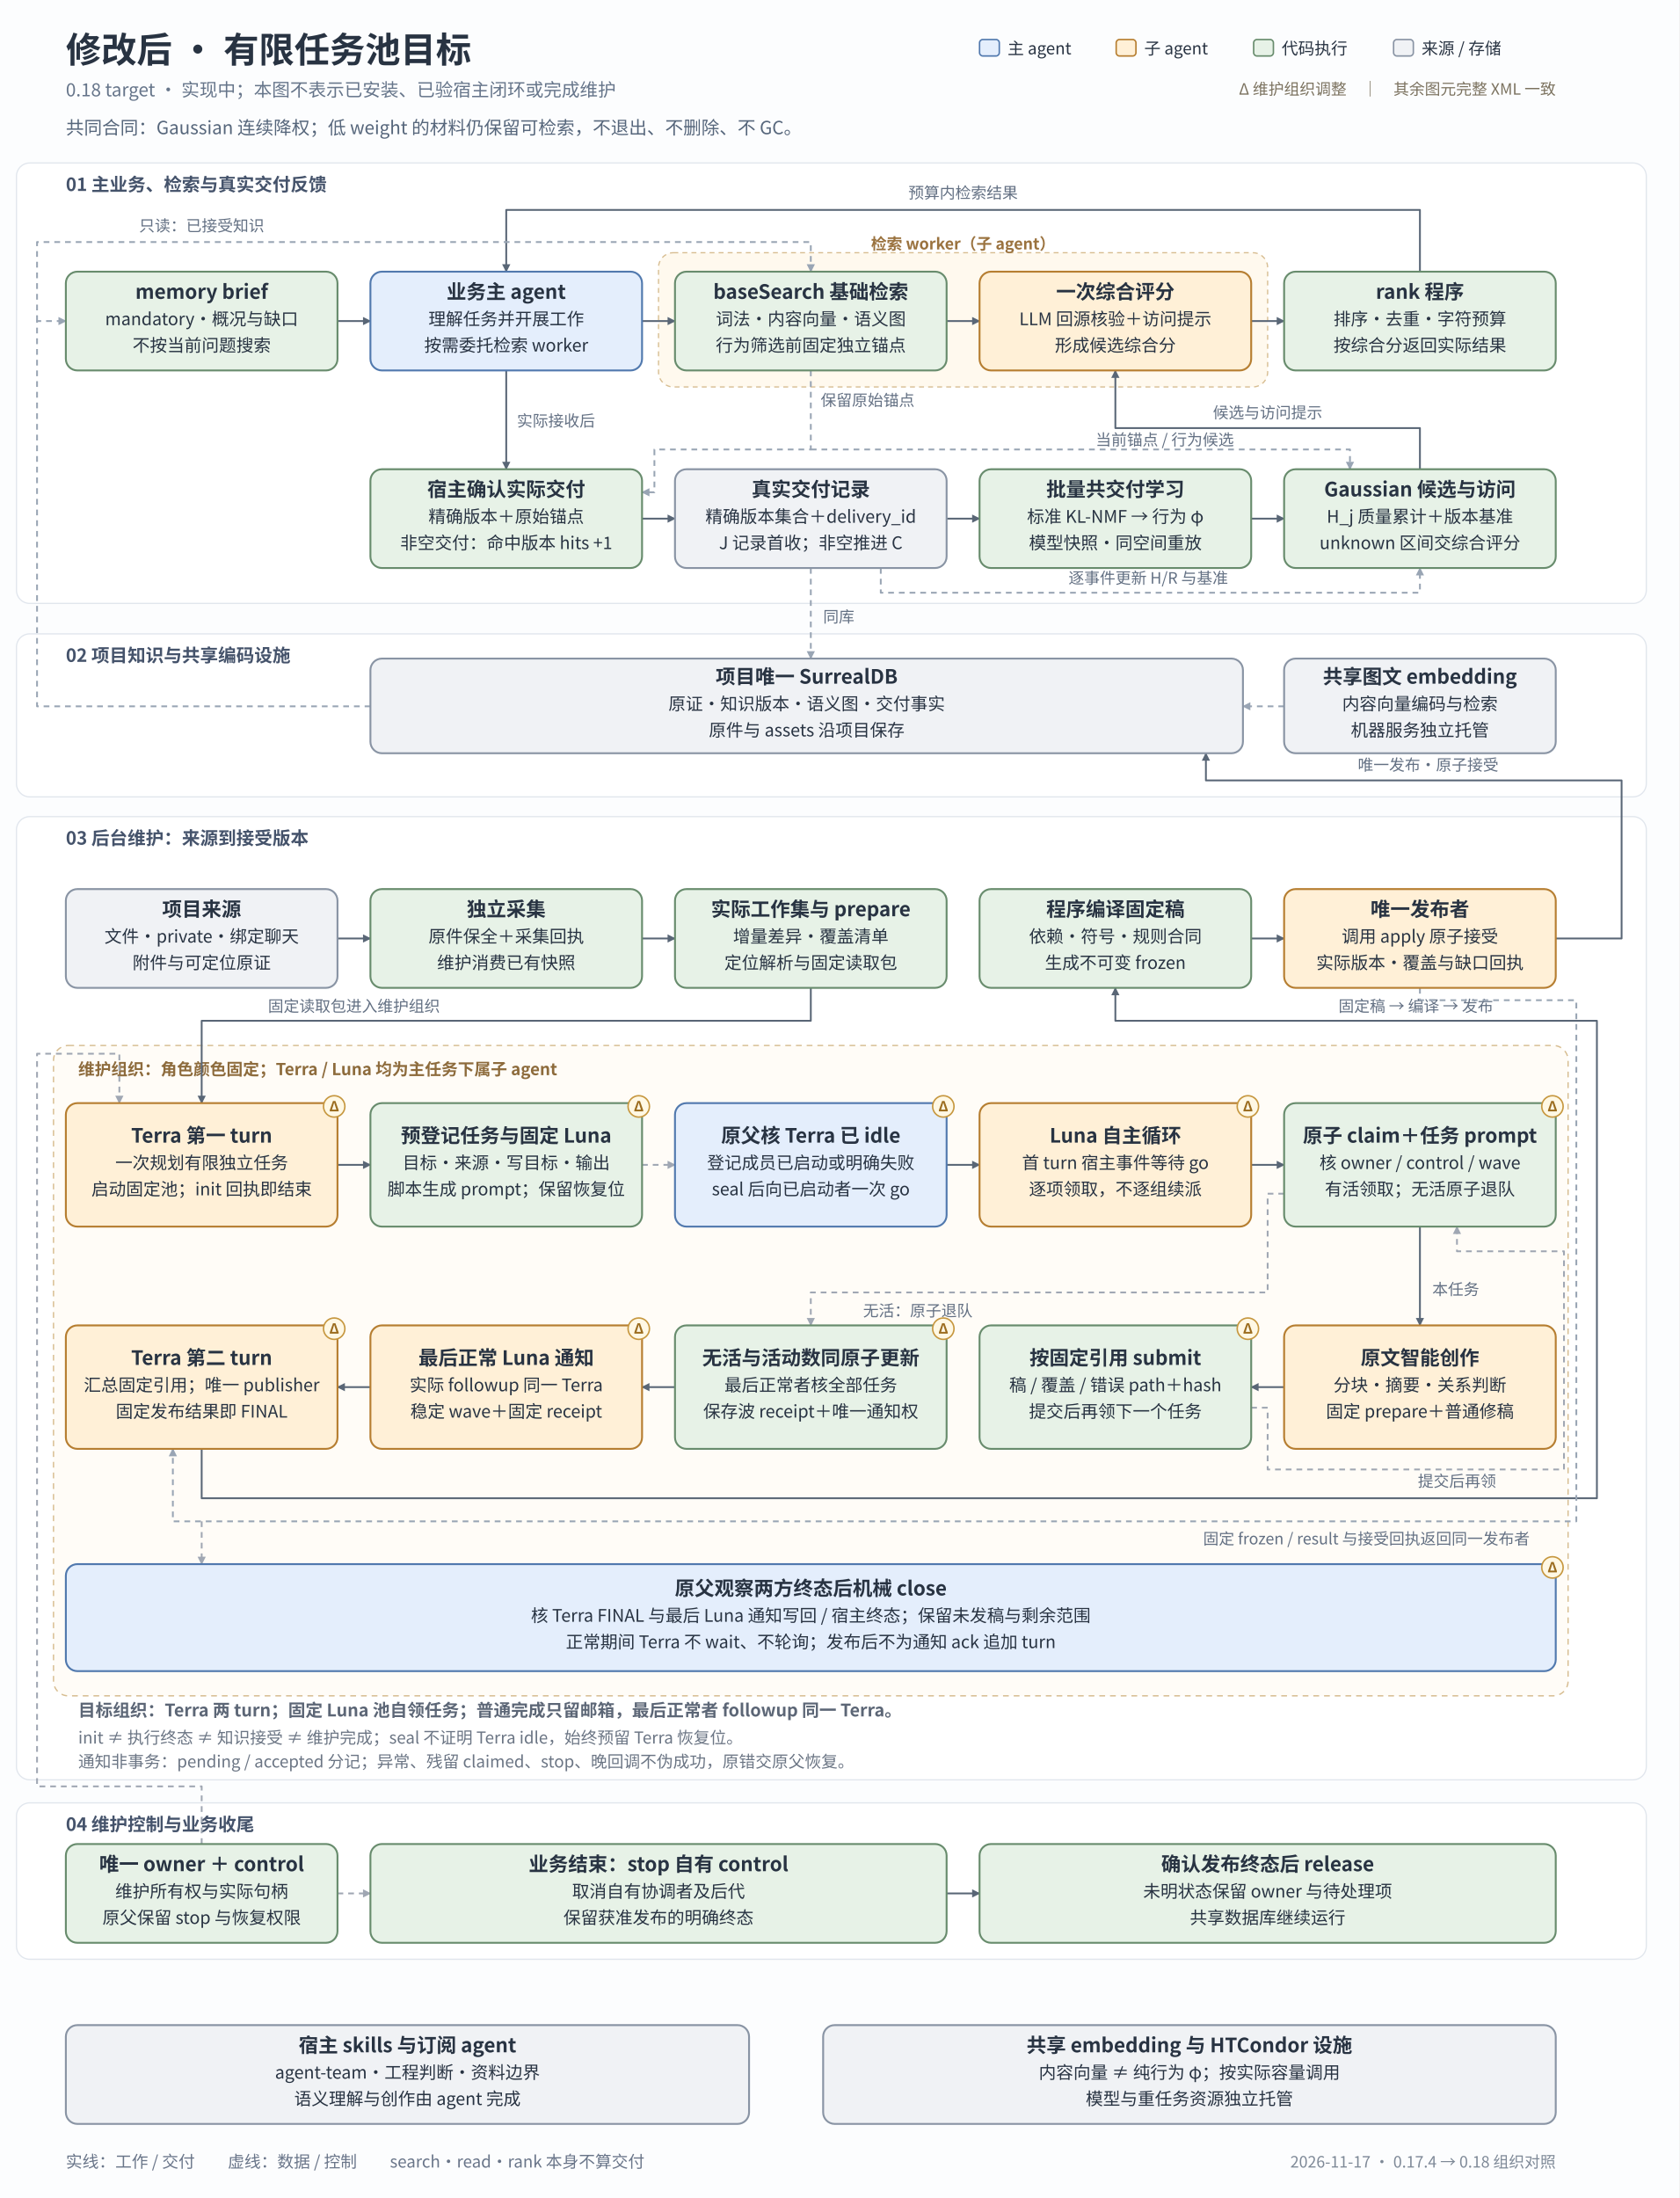
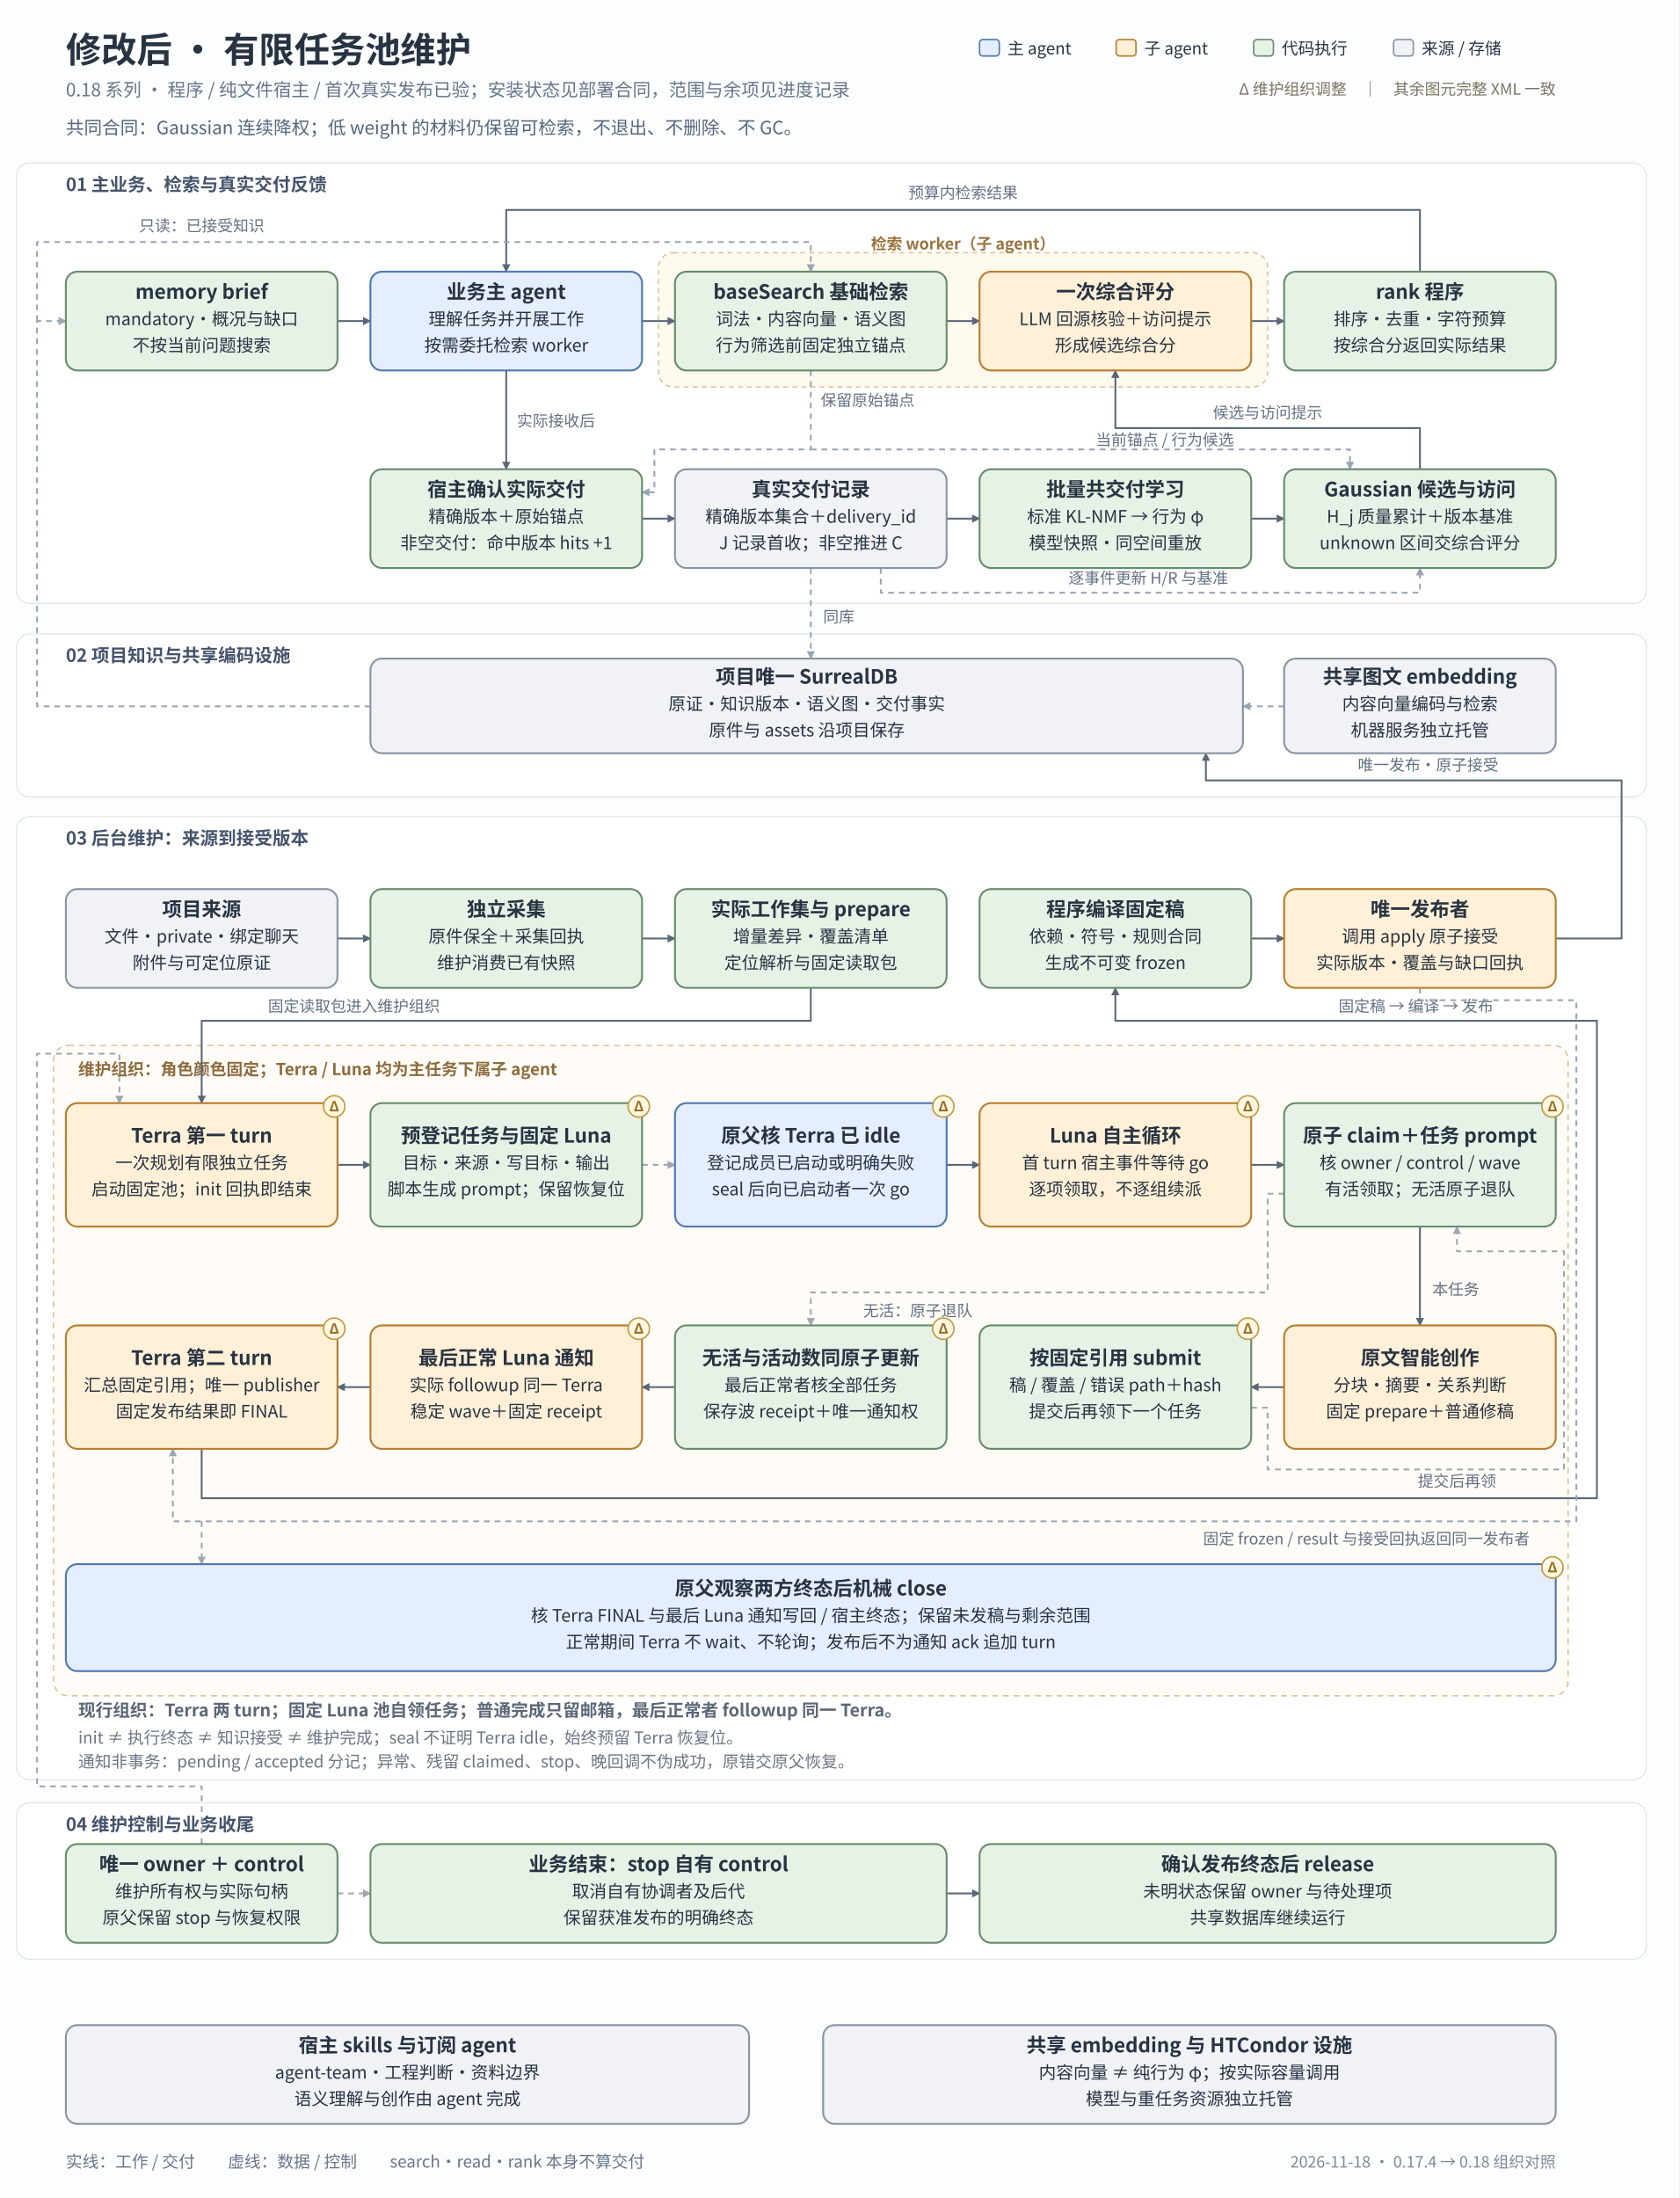
<svg xmlns="http://www.w3.org/2000/svg" width="2040" height="2670" viewBox="0 0 2040 2670" role="img" aria-labelledby="title desc">
  <defs>
    <marker id="flow-arrow" markerWidth="10" markerHeight="10" refX="9" refY="5" orient="auto" markerUnits="userSpaceOnUse">
      <path d="M 0 0 L 10 5 L 0 10 Z" fill="#596676" />
    </marker>
    <marker id="data-arrow" markerWidth="10" markerHeight="10" refX="9" refY="5" orient="auto" markerUnits="userSpaceOnUse">
      <path d="M 0 0 L 10 5 L 0 10 Z" fill="#99A5B4" />
    </marker>
    <marker id="control-arrow" markerWidth="10" markerHeight="10" refX="9" refY="5" orient="auto" markerUnits="userSpaceOnUse">
      <path d="M 0 0 L 10 5 L 0 10 Z" fill="#A0A7B3" />
    </marker>
  </defs>
  <g font-family="Microsoft YaHei, Noto Sans CJK SC, sans-serif">
    <rect width="2040" height="2670" fill="#FCFDFE" />
    <g id="version-heading">
-       <text x="80" y="76" text-anchor="start" font-size="43" font-weight="700" fill="#283342">修改后 · 有限任务池目标</text>
-       <text x="80" y="117" text-anchor="start" font-size="22" font-weight="400" fill="#66758A">0.18 target · 实现中；本图不表示已安装、已验宿主闭环或完成维护</text>
+       <text x="80" y="76" text-anchor="start" font-size="43" font-weight="700" fill="#283342">修改后 · 有限任务池维护</text>
+       <text x="80" y="117" text-anchor="start" font-size="22" font-weight="400" fill="#66758A">0.18 系列 · 程序 / 纯文件宿主 / 首次真实发布已验；安装状态见部署合同，范围与余项见进度记录</text>
    </g>
    <g id="unchanged-overview">
      <text x="80" y="163" text-anchor="start" font-size="22" font-weight="400" fill="#56667B">共同合同：Gaussian 连续降权；低 weight 的材料仍保留可检索，不退出、不删除、不 GC。</text>
    </g>
    <g id="legend">
      <rect x="1190" y="48" width="24" height="20" rx="4" fill="#E4EEFC" stroke="#5179AE" stroke-width="1.8" />
      <text x="1224" y="66" text-anchor="start" font-size="20" font-weight="400" fill="#283342">主 agent</text>
      <rect x="1356" y="48" width="24" height="20" rx="4" fill="#FFF0D7" stroke="#B67E31" stroke-width="1.8" />
      <text x="1390" y="66" text-anchor="start" font-size="20" font-weight="400" fill="#283342">子 agent</text>
      <rect x="1523" y="48" width="24" height="20" rx="4" fill="#E7F2E7" stroke="#688C6D" stroke-width="1.8" />
      <text x="1557" y="66" text-anchor="start" font-size="20" font-weight="400" fill="#283342">代码执行</text>
      <rect x="1693" y="48" width="24" height="20" rx="4" fill="#F0F2F5" stroke="#8994A4" stroke-width="1.8" />
      <text x="1727" y="66" text-anchor="start" font-size="20" font-weight="400" fill="#283342">来源 / 存储</text>
      <text x="1890" y="115" text-anchor="end" font-size="19" font-weight="400" fill="#7B725F">Δ 维护组织调整　｜　其余图元完整 XML 一致</text>
    </g>
    <g id="business-lane">
      <rect x="20" y="198" width="1980" height="535" rx="16" fill="#FFFFFF" stroke="#E1E6ED" stroke-width="1.5" />
      <text x="80" y="232" text-anchor="start" font-size="22" font-weight="650" fill="#45536B">01  主业务、检索与真实交付反馈</text>
    </g>
    <g id="store-lane">
      <rect x="20" y="770" width="1980" height="198" rx="16" fill="#FFFFFF" stroke="#E1E6ED" stroke-width="1.5" />
      <text x="80" y="804" text-anchor="start" font-size="22" font-weight="650" fill="#45536B">02  项目知识与共享编码设施</text>
    </g>
    <g id="maintenance-lane">
      <rect x="20" y="992" width="1980" height="1170" rx="16" fill="#FFFFFF" stroke="#E1E6ED" stroke-width="1.5" />
      <text x="80" y="1026" text-anchor="start" font-size="22" font-weight="650" fill="#45536B">03  后台维护：来源到接受版本</text>
    </g>
    <g id="lifecycle-lane">
      <rect x="20" y="2190" width="1980" height="190" rx="16" fill="#FFFFFF" stroke="#E1E6ED" stroke-width="1.5" />
      <text x="80" y="2224" text-anchor="start" font-size="22" font-weight="650" fill="#45536B">04  维护控制与业务收尾</text>
    </g>
    <g id="retrieval-worker">
      <rect x="800" y="307" width="740" height="163" rx="18" fill="#FFF9EE" stroke="#D7BD91" stroke-dasharray="6 5" stroke-width="1.5" />
      <text x="1170" y="303" text-anchor="middle" font-size="19" font-weight="600" fill="#9A723E">检索 worker（子 agent）</text>
    </g>
    <g id="organization-frame">
      <rect x="65" y="1270" width="1840" height="790" rx="18" fill="#FFFCF7" stroke="#D7BD91" stroke-dasharray="7 6" stroke-width="1.6" />
      <text x="95" y="1306" text-anchor="start" font-size="20" font-weight="600" fill="#8D6B3C">维护组织：角色颜色固定；Terra / Luna 均为主任务下属子 agent</text>
    </g>
    <g id="shared-edges">
      <g id="brief-to-main" data-edge-type="flow">
        <polyline points="410,390 450,390" fill="none" stroke="#596676" stroke-width="2.2" marker-end="url(#flow-arrow)" stroke-linejoin="round" />
      </g>
      <g id="main-to-search" data-edge-type="flow">
        <polyline points="780,390 820,390" fill="none" stroke="#596676" stroke-width="2.2" marker-end="url(#flow-arrow)" stroke-linejoin="round" />
      </g>
      <g id="base-to-score" data-edge-type="flow">
        <polyline points="1150,390 1190,390" fill="none" stroke="#596676" stroke-width="2.2" marker-end="url(#flow-arrow)" stroke-linejoin="round" />
      </g>
      <g id="score-to-rank" data-edge-type="flow">
        <polyline points="1520,390 1560,390" fill="none" stroke="#596676" stroke-width="2.2" marker-end="url(#flow-arrow)" stroke-linejoin="round" />
      </g>
      <g id="rank-to-main" data-edge-type="flow">
        <polyline points="1725,330 1725,255 615,255 615,330" fill="none" stroke="#596676" stroke-width="2.2" marker-end="url(#flow-arrow)" stroke-linejoin="round" />
        <text x="1170" y="241" text-anchor="middle" font-size="19" font-weight="400" fill="#637083">预算内检索结果</text>
      </g>
      <g id="main-to-delivery" data-edge-type="flow">
        <polyline points="615,450 615,570" fill="none" stroke="#596676" stroke-width="2.2" marker-end="url(#flow-arrow)" stroke-linejoin="round" />
        <text x="628" y="518" text-anchor="start" font-size="19" font-weight="400" fill="#637083">实际接收后</text>
      </g>
      <g id="confirm-to-events" data-edge-type="flow">
        <polyline points="780,630 820,630" fill="none" stroke="#596676" stroke-width="2.2" marker-end="url(#flow-arrow)" stroke-linejoin="round" />
      </g>
      <g id="events-to-model" data-edge-type="flow">
        <polyline points="1150,630 1190,630" fill="none" stroke="#596676" stroke-width="2.2" marker-end="url(#flow-arrow)" stroke-linejoin="round" />
      </g>
      <g id="model-to-hint" data-edge-type="flow">
        <polyline points="1520,630 1560,630" fill="none" stroke="#596676" stroke-width="2.2" marker-end="url(#flow-arrow)" stroke-linejoin="round" />
      </g>
      <g id="hint-to-score" data-edge-type="flow">
        <polyline points="1725,570 1725,520 1355,520 1355,450" fill="none" stroke="#596676" stroke-width="2.2" marker-end="url(#flow-arrow)" stroke-linejoin="round" />
        <text x="1540" y="508" text-anchor="middle" font-size="19" font-weight="400" fill="#637083">候选与访问提示</text>
      </g>
      <g id="store-to-brief" data-edge-type="data">
        <polyline points="450,858 45,858 45,390 80,390" fill="none" stroke="#99A5B4" stroke-width="2.2" stroke-dasharray="7 6" marker-end="url(#data-arrow)" stroke-linejoin="round" />
      </g>
      <g id="store-to-base-search" data-edge-type="data">
        <polyline points="45,390 45,294 985,294 985,330" fill="none" stroke="#99A5B4" stroke-width="2.2" stroke-dasharray="7 6" marker-end="url(#data-arrow)" stroke-linejoin="round" />
        <text x="245" y="281" text-anchor="middle" font-size="19" font-weight="400" fill="#637083">只读：已接受知识</text>
      </g>
      <g id="events-in-project-store" data-edge-type="data">
        <polyline points="985,690 985,800" fill="none" stroke="#99A5B4" stroke-width="2.2" stroke-dasharray="7 6" marker-end="url(#data-arrow)" stroke-linejoin="round" />
        <text x="1000" y="756" text-anchor="start" font-size="19" font-weight="400" fill="#637083">同库</text>
      </g>
      <g id="embedding-to-store" data-edge-type="data">
        <polyline points="1560,858 1510,858" fill="none" stroke="#99A5B4" stroke-width="2.2" stroke-dasharray="7 6" marker-end="url(#data-arrow)" stroke-linejoin="round" />
      </g>
      <g id="base-anchors-to-delivery" data-edge-type="data">
        <polyline points="985,450 985,546 795,546 795,598 780,598" fill="none" stroke="#99A5B4" stroke-width="2.2" stroke-dasharray="7 6" marker-end="url(#data-arrow)" stroke-linejoin="round" />
        <text x="997" y="493" text-anchor="start" font-size="19" font-weight="400" fill="#637083">保留原始锚点</text>
      </g>
      <g id="current-anchors-to-behavior-candidates" data-edge-type="data">
        <polyline points="985,546 1640,546 1640,570" fill="none" stroke="#99A5B4" stroke-width="2.2" stroke-dasharray="7 6" marker-end="url(#data-arrow)" stroke-linejoin="round" />
        <text x="1415" y="541" text-anchor="middle" font-size="19" font-weight="400" fill="#637083">当前锚点 / 行为候选</text>
      </g>
      <g id="facts-to-gaussian-projection" data-edge-type="data">
        <polyline points="1070,690 1070,720 1725,720 1725,690" fill="none" stroke="#99A5B4" stroke-width="2.2" stroke-dasharray="7 6" marker-end="url(#data-arrow)" stroke-linejoin="round" />
        <text x="1395" y="709" text-anchor="middle" font-size="19" font-weight="400" fill="#637083">逐事件更新 H/R 与基准</text>
      </g>
      <g id="sources-to-collection" data-edge-type="flow">
        <polyline points="410,1140 450,1140" fill="none" stroke="#596676" stroke-width="2.2" marker-end="url(#flow-arrow)" stroke-linejoin="round" />
      </g>
      <g id="collection-to-prepare" data-edge-type="flow">
        <polyline points="780,1140 820,1140" fill="none" stroke="#596676" stroke-width="2.2" marker-end="url(#flow-arrow)" stroke-linejoin="round" />
      </g>
      <g id="prepare-to-organization" data-edge-type="flow">
        <polyline points="985,1200 985,1240 245,1240 245,1340" fill="none" stroke="#596676" stroke-width="2.2" marker-end="url(#flow-arrow)" stroke-linejoin="round" />
        <text x="430" y="1229" text-anchor="middle" font-size="19" font-weight="400" fill="#637083">固定读取包进入维护组织</text>
      </g>
      <g id="compile-to-publisher" data-edge-type="flow">
        <polyline points="1520,1140 1560,1140" fill="none" stroke="#596676" stroke-width="2.2" marker-end="url(#flow-arrow)" stroke-linejoin="round" />
      </g>
      <g id="publisher-to-store" data-edge-type="flow">
        <polyline points="1890,1140 1970,1140 1970,948 1465,948 1465,915" fill="none" stroke="#596676" stroke-width="2.2" marker-end="url(#flow-arrow)" stroke-linejoin="round" />
        <text x="1735" y="936" text-anchor="middle" font-size="19" font-weight="400" fill="#637083">唯一发布・原子接受</text>
      </g>
      <g id="publication-to-compile" data-edge-type="flow">
        <polyline points="245,1760 245,1820 1940,1820 1940,1240 1355,1240 1355,1200" fill="none" stroke="#596676" stroke-width="2.2" marker-end="url(#flow-arrow)" stroke-linejoin="round" />
        <text x="1720" y="1229" text-anchor="middle" font-size="19" font-weight="400" fill="#637083">固定稿 → 编译 → 发布</text>
      </g>
      <g id="publisher-receipt-to-terra" data-edge-type="data">
        <polyline points="1725,1200 1725,1215 1915,1215 1915,1848 210,1848 210,1760" fill="none" stroke="#99A5B4" stroke-width="2.2" stroke-dasharray="7 6" marker-end="url(#data-arrow)" stroke-linejoin="round" />
        <text x="1660" y="1876" text-anchor="middle" font-size="19" font-weight="400" fill="#637083">固定 frozen / result 与接受回执返回同一发布者</text>
      </g>
      <g id="luna-to-source-writing" data-edge-type="flow">
        <polyline points="1725,1490 1725,1610" fill="none" stroke="#596676" stroke-width="2.2" marker-end="url(#flow-arrow)" stroke-linejoin="round" />
        <text x="1740" y="1573" text-anchor="start" font-size="19" font-weight="400" fill="#637083">本任务</text>
      </g>
      <g id="writing-to-submit" data-edge-type="flow">
        <polyline points="1560,1685 1520,1685" fill="none" stroke="#596676" stroke-width="2.2" marker-end="url(#flow-arrow)" stroke-linejoin="round" />
      </g>
      <g id="owner-to-maintain" data-edge-type="control">
        <polyline points="245,2240 245,2170 45,2170 45,1280 145,1280 145,1340" fill="none" stroke="#A0A7B3" stroke-width="2.2" stroke-dasharray="7 6" marker-end="url(#control-arrow)" stroke-linejoin="round" />
      </g>
      <g id="owner-to-stop" data-edge-type="control">
        <polyline points="410,2300 450,2300" fill="none" stroke="#A0A7B3" stroke-width="2.2" stroke-dasharray="7 6" marker-end="url(#control-arrow)" stroke-linejoin="round" />
      </g>
      <g id="stop-to-release" data-edge-type="flow">
        <polyline points="1150,2300 1190,2300" fill="none" stroke="#596676" stroke-width="2.2" marker-end="url(#flow-arrow)" stroke-linejoin="round" />
      </g>
    </g>
    <g id="organization-edges">
      <g id="terra-to-registry" data-edge-type="flow">
        <polyline points="410,1415 450,1415" fill="none" stroke="#596676" stroke-width="2.2" marker-end="url(#flow-arrow)" stroke-linejoin="round" />
      </g>
      <g id="registry-to-gate" data-edge-type="control">
        <polyline points="780,1415 820,1415" fill="none" stroke="#A0A7B3" stroke-width="2.2" stroke-dasharray="7 6" marker-end="url(#control-arrow)" stroke-linejoin="round" />
      </g>
      <g id="gate-to-luna" data-edge-type="flow">
        <polyline points="1150,1415 1190,1415" fill="none" stroke="#596676" stroke-width="2.2" marker-end="url(#flow-arrow)" stroke-linejoin="round" />
      </g>
      <g id="luna-to-claim" data-edge-type="flow">
        <polyline points="1520,1415 1560,1415" fill="none" stroke="#596676" stroke-width="2.2" marker-end="url(#flow-arrow)" stroke-linejoin="round" />
      </g>
      <g id="receipt-to-notifier" data-edge-type="flow">
        <polyline points="820,1685 780,1685" fill="none" stroke="#596676" stroke-width="2.2" marker-end="url(#flow-arrow)" stroke-linejoin="round" />
      </g>
      <g id="notification-to-terra" data-edge-type="flow">
        <polyline points="450,1685 410,1685" fill="none" stroke="#596676" stroke-width="2.2" marker-end="url(#flow-arrow)" stroke-linejoin="round" />
      </g>
      <g id="terra-to-root-close" data-edge-type="control">
        <polyline points="245,1848 245,1900" fill="none" stroke="#A0A7B3" stroke-width="2.2" stroke-dasharray="7 6" marker-end="url(#control-arrow)" stroke-linejoin="round" />
      </g>
      <g id="submit-next-claim" data-edge-type="control">
        <polyline points="1520,1710 1540,1710 1540,1785 1900,1785 1900,1520 1770,1520 1770,1490" fill="none" stroke="#A0A7B3" stroke-width="2.2" stroke-dasharray="7 6" marker-end="url(#control-arrow)" stroke-linejoin="round" />
        <text x="1770" y="1806" text-anchor="middle" font-size="19" font-weight="400" fill="#637083">提交后再领</text>
      </g>
      <g id="no-task-retirement" data-edge-type="control">
        <polyline points="1560,1450 1540,1450 1540,1570 985,1570 985,1610" fill="none" stroke="#A0A7B3" stroke-width="2.2" stroke-dasharray="7 6" marker-end="url(#control-arrow)" stroke-linejoin="round" />
        <text x="1115" y="1599" text-anchor="middle" font-size="19" font-weight="400" fill="#637083">无活：原子退队</text>
      </g>
    </g>
    <g id="shared-nodes">
      <g id="memory-brief" data-role="code">
        <rect x="80" y="330" width="330" height="120" rx="14" fill="#E7F2E7" stroke="#688C6D" stroke-width="2.3" />
        <text x="245.0" y="363.0" text-anchor="middle" font-size="24" font-weight="650" fill="#283342">memory brief</text>
        <text x="245.0" y="395.0" text-anchor="middle" font-size="21" font-weight="400" fill="#283342">mandatory・概况与缺口</text>
        <text x="245.0" y="427.0" text-anchor="middle" font-size="21" font-weight="400" fill="#283342">不按当前问题搜索</text>
      </g>
      <g id="business-main" data-role="main">
        <rect x="450" y="330" width="330" height="120" rx="14" fill="#E4EEFC" stroke="#5179AE" stroke-width="2.3" />
        <text x="615.0" y="363.0" text-anchor="middle" font-size="24" font-weight="650" fill="#283342">业务主 agent</text>
        <text x="615.0" y="395.0" text-anchor="middle" font-size="21" font-weight="400" fill="#283342">理解任务并开展工作</text>
        <text x="615.0" y="427.0" text-anchor="middle" font-size="21" font-weight="400" fill="#283342">按需委托检索 worker</text>
      </g>
      <g id="candidate-score" data-role="agent">
        <rect x="1190" y="330" width="330" height="120" rx="14" fill="#FFF0D7" stroke="#B67E31" stroke-width="2.3" />
        <text x="1355.0" y="363.0" text-anchor="middle" font-size="24" font-weight="650" fill="#283342">一次综合评分</text>
        <text x="1355.0" y="395.0" text-anchor="middle" font-size="21" font-weight="400" fill="#283342">LLM 回源核验＋访问提示</text>
        <text x="1355.0" y="427.0" text-anchor="middle" font-size="21" font-weight="400" fill="#283342">形成候选综合分</text>
      </g>
      <g id="rank-budget" data-role="code">
        <rect x="1560" y="330" width="330" height="120" rx="14" fill="#E7F2E7" stroke="#688C6D" stroke-width="2.3" />
        <text x="1725.0" y="363.0" text-anchor="middle" font-size="24" font-weight="650" fill="#283342">rank 程序</text>
        <text x="1725.0" y="395.0" text-anchor="middle" font-size="21" font-weight="400" fill="#283342">排序・去重・字符预算</text>
        <text x="1725.0" y="427.0" text-anchor="middle" font-size="21" font-weight="400" fill="#283342">按综合分返回实际结果</text>
      </g>
      <g id="delivery-events" data-role="data">
        <rect x="820" y="570" width="330" height="120" rx="14" fill="#F0F2F5" stroke="#8994A4" stroke-width="2.3" />
        <text x="985.0" y="603.0" text-anchor="middle" font-size="24" font-weight="650" fill="#283342">真实交付记录</text>
        <text x="985.0" y="635.0" text-anchor="middle" font-size="21" font-weight="400" fill="#283342">精确版本集合＋delivery_id</text>
        <text x="985.0" y="667.0" text-anchor="middle" font-size="21" font-weight="400" fill="#283342">J 记录首收；非空推进 C</text>
      </g>
      <g id="project-store" data-role="data">
        <rect x="450" y="800" width="1060" height="115" rx="14" fill="#F0F2F5" stroke="#8994A4" stroke-width="2.3" />
        <text x="980.0" y="830.5" text-anchor="middle" font-size="24" font-weight="650" fill="#283342">项目唯一 SurrealDB</text>
        <text x="980.0" y="862.5" text-anchor="middle" font-size="21" font-weight="400" fill="#283342">原证・知识版本・语义图・交付事实</text>
        <text x="980.0" y="894.5" text-anchor="middle" font-size="21" font-weight="400" fill="#283342">原件与 assets 沿项目保存</text>
      </g>
      <g id="shared-embedding" data-role="data">
        <rect x="1560" y="800" width="330" height="115" rx="14" fill="#F0F2F5" stroke="#8994A4" stroke-width="2.3" />
        <text x="1725.0" y="830.5" text-anchor="middle" font-size="24" font-weight="650" fill="#283342">共享图文 embedding</text>
        <text x="1725.0" y="862.5" text-anchor="middle" font-size="21" font-weight="400" fill="#283342">内容向量编码与检索</text>
        <text x="1725.0" y="894.5" text-anchor="middle" font-size="21" font-weight="400" fill="#283342">机器服务独立托管</text>
      </g>
      <g id="base-search" data-role="code">
        <rect x="820" y="330" width="330" height="120" rx="14" fill="#E7F2E7" stroke="#688C6D" stroke-width="2.3" />
        <text x="985.0" y="363.0" text-anchor="middle" font-size="24" font-weight="650" fill="#283342">baseSearch 基础检索</text>
        <text x="985.0" y="395.0" text-anchor="middle" font-size="21" font-weight="400" fill="#283342">词法・内容向量・语义图</text>
        <text x="985.0" y="427.0" text-anchor="middle" font-size="21" font-weight="400" fill="#283342">行为筛选前固定独立锚点</text>
      </g>
      <g id="delivery-confirm" data-role="code">
        <rect x="450" y="570" width="330" height="120" rx="14" fill="#E7F2E7" stroke="#688C6D" stroke-width="2.3" />
        <text x="615.0" y="603.0" text-anchor="middle" font-size="24" font-weight="650" fill="#283342">宿主确认实际交付</text>
        <text x="615.0" y="635.0" text-anchor="middle" font-size="21" font-weight="400" fill="#283342">精确版本＋原始锚点</text>
        <text x="615.0" y="667.0" text-anchor="middle" font-size="21" font-weight="400" fill="#283342">非空交付：命中版本 hits +1</text>
      </g>
      <g id="behavior-model" data-role="code">
        <rect x="1190" y="570" width="330" height="120" rx="14" fill="#E7F2E7" stroke="#688C6D" stroke-width="2.3" />
        <text x="1355.0" y="603.0" text-anchor="middle" font-size="24" font-weight="650" fill="#283342">批量共交付学习</text>
        <text x="1355.0" y="635.0" text-anchor="middle" font-size="21" font-weight="400" fill="#283342">标准 KL-NMF → 行为 φ</text>
        <text x="1355.0" y="667.0" text-anchor="middle" font-size="21" font-weight="400" fill="#283342">模型快照・同空间重放</text>
      </g>
      <g id="access-hint" data-role="code">
        <rect x="1560" y="570" width="330" height="120" rx="14" fill="#E7F2E7" stroke="#688C6D" stroke-width="2.3" />
        <text x="1725.0" y="603.0" text-anchor="middle" font-size="24" font-weight="650" fill="#283342">Gaussian 候选与访问</text>
        <text x="1725.0" y="635.0" text-anchor="middle" font-size="21" font-weight="400" fill="#283342">H_j 质量累计＋版本基准</text>
        <text x="1725.0" y="667.0" text-anchor="middle" font-size="21" font-weight="400" fill="#283342">unknown 区间交综合评分</text>
      </g>
      <g id="source-material" data-role="data">
        <rect x="80" y="1080" width="330" height="120" rx="14" fill="#F0F2F5" stroke="#8994A4" stroke-width="2.3" />
        <text x="245.0" y="1113.0" text-anchor="middle" font-size="24" font-weight="650" fill="#283342">项目来源</text>
        <text x="245.0" y="1145.0" text-anchor="middle" font-size="21" font-weight="400" fill="#283342">文件・private・绑定聊天</text>
        <text x="245.0" y="1177.0" text-anchor="middle" font-size="21" font-weight="400" fill="#283342">附件与可定位原证</text>
      </g>
      <g id="source-collection" data-role="code">
        <rect x="450" y="1080" width="330" height="120" rx="14" fill="#E7F2E7" stroke="#688C6D" stroke-width="2.3" />
        <text x="615.0" y="1113.0" text-anchor="middle" font-size="24" font-weight="650" fill="#283342">独立采集</text>
        <text x="615.0" y="1145.0" text-anchor="middle" font-size="21" font-weight="400" fill="#283342">原件保全＋采集回执</text>
        <text x="615.0" y="1177.0" text-anchor="middle" font-size="21" font-weight="400" fill="#283342">维护消费已有快照</text>
      </g>
      <g id="prepare-workset" data-role="code">
        <rect x="820" y="1080" width="330" height="120" rx="14" fill="#E7F2E7" stroke="#688C6D" stroke-width="2.3" />
        <text x="985.0" y="1113.0" text-anchor="middle" font-size="24" font-weight="650" fill="#283342">实际工作集与 prepare</text>
        <text x="985.0" y="1145.0" text-anchor="middle" font-size="21" font-weight="400" fill="#283342">增量差异・覆盖清单</text>
        <text x="985.0" y="1177.0" text-anchor="middle" font-size="21" font-weight="400" fill="#283342">定位解析与固定读取包</text>
      </g>
      <g id="compile-proposal" data-role="code">
        <rect x="1190" y="1080" width="330" height="120" rx="14" fill="#E7F2E7" stroke="#688C6D" stroke-width="2.3" />
        <text x="1355.0" y="1113.0" text-anchor="middle" font-size="24" font-weight="650" fill="#283342">程序编译固定稿</text>
        <text x="1355.0" y="1145.0" text-anchor="middle" font-size="21" font-weight="400" fill="#283342">依赖・符号・规则合同</text>
        <text x="1355.0" y="1177.0" text-anchor="middle" font-size="21" font-weight="400" fill="#283342">生成不可变 frozen</text>
      </g>
      <g id="unique-publisher" data-role="agent">
        <rect x="1560" y="1080" width="330" height="120" rx="14" fill="#FFF0D7" stroke="#B67E31" stroke-width="2.3" />
        <text x="1725.0" y="1113.0" text-anchor="middle" font-size="24" font-weight="650" fill="#283342">唯一发布者</text>
        <text x="1725.0" y="1145.0" text-anchor="middle" font-size="21" font-weight="400" fill="#283342">调用 apply 原子接受</text>
        <text x="1725.0" y="1177.0" text-anchor="middle" font-size="21" font-weight="400" fill="#283342">实际版本・覆盖与缺口回执</text>
      </g>
      <g id="semantic-writing" data-role="agent">
        <rect x="1560" y="1610" width="330" height="150" rx="14" fill="#FFF0D7" stroke="#B67E31" stroke-width="2.3" />
        <text x="1725.0" y="1658.0" text-anchor="middle" font-size="24" font-weight="650" fill="#283342">原文智能创作</text>
        <text x="1725.0" y="1690.0" text-anchor="middle" font-size="21" font-weight="400" fill="#283342">分块・摘要・关系判断</text>
        <text x="1725.0" y="1722.0" text-anchor="middle" font-size="21" font-weight="400" fill="#283342">固定 prepare＋普通修稿</text>
      </g>
      <g id="owner-control" data-role="code">
        <rect x="80" y="2240" width="330" height="120" rx="14" fill="#E7F2E7" stroke="#688C6D" stroke-width="2.3" />
        <text x="245.0" y="2273.0" text-anchor="middle" font-size="24" font-weight="650" fill="#283342">唯一 owner ＋ control</text>
        <text x="245.0" y="2305.0" text-anchor="middle" font-size="21" font-weight="400" fill="#283342">维护所有权与实际句柄</text>
        <text x="245.0" y="2337.0" text-anchor="middle" font-size="21" font-weight="400" fill="#283342">原父保留 stop 与恢复权限</text>
      </g>
      <g id="stop-owned-work" data-role="code">
        <rect x="450" y="2240" width="700" height="120" rx="14" fill="#E7F2E7" stroke="#688C6D" stroke-width="2.3" />
        <text x="800.0" y="2273.0" text-anchor="middle" font-size="24" font-weight="650" fill="#283342">业务结束：stop 自有 control</text>
        <text x="800.0" y="2305.0" text-anchor="middle" font-size="21" font-weight="400" fill="#283342">取消自有协调者及后代</text>
        <text x="800.0" y="2337.0" text-anchor="middle" font-size="21" font-weight="400" fill="#283342">保留获准发布的明确终态</text>
      </g>
      <g id="release-owner" data-role="code">
        <rect x="1190" y="2240" width="700" height="120" rx="14" fill="#E7F2E7" stroke="#688C6D" stroke-width="2.3" />
        <text x="1540.0" y="2273.0" text-anchor="middle" font-size="24" font-weight="650" fill="#283342">确认发布终态后 release</text>
        <text x="1540.0" y="2305.0" text-anchor="middle" font-size="21" font-weight="400" fill="#283342">未明状态保留 owner 与待处理项</text>
        <text x="1540.0" y="2337.0" text-anchor="middle" font-size="21" font-weight="400" fill="#283342">共享数据库继续运行</text>
      </g>
      <g id="host-guidance" data-role="data">
        <rect x="80" y="2460" width="830" height="120" rx="14" fill="#F0F2F5" stroke="#8994A4" stroke-width="2.3" />
        <text x="495.0" y="2493.0" text-anchor="middle" font-size="24" font-weight="650" fill="#283342">宿主 skills 与订阅 agent</text>
        <text x="495.0" y="2525.0" text-anchor="middle" font-size="21" font-weight="400" fill="#283342">agent-team・工程判断・资料边界</text>
        <text x="495.0" y="2557.0" text-anchor="middle" font-size="21" font-weight="400" fill="#283342">语义理解与创作由 agent 完成</text>
      </g>
      <g id="shared-condor" data-role="data">
        <rect x="1000" y="2460" width="890" height="120" rx="14" fill="#F0F2F5" stroke="#8994A4" stroke-width="2.3" />
        <text x="1445.0" y="2493.0" text-anchor="middle" font-size="24" font-weight="650" fill="#283342">共享 embedding 与 HTCondor 设施</text>
        <text x="1445.0" y="2525.0" text-anchor="middle" font-size="21" font-weight="400" fill="#283342">内容向量 ≠ 纯行为 φ；按实际容量调用</text>
        <text x="1445.0" y="2557.0" text-anchor="middle" font-size="21" font-weight="400" fill="#283342">模型与重任务资源独立托管</text>
      </g>
    </g>
    <g id="organization-nodes">
      <g id="terra-init" data-role="agent">
        <rect x="80" y="1340" width="330" height="150" rx="14" fill="#FFF0D7" stroke="#B67E31" stroke-width="2.3" />
        <text x="245.0" y="1388.0" text-anchor="middle" font-size="24" font-weight="650" fill="#283342">Terra 第一 turn</text>
        <text x="245.0" y="1420.0" text-anchor="middle" font-size="21" font-weight="400" fill="#283342">一次规划有限独立任务</text>
        <text x="245.0" y="1452.0" text-anchor="middle" font-size="21" font-weight="400" fill="#283342">启动固定池；init 回执即结束</text>
        <circle cx="406" cy="1344" r="13" fill="#FFF8E4" stroke="#C6973F" stroke-width="1.8" />
        <text x="406" y="1350" text-anchor="middle" font-size="17" font-weight="700" fill="#9B6C1E">Δ</text>
      </g>
      <g id="plan-registry" data-role="code">
        <rect x="450" y="1340" width="330" height="150" rx="14" fill="#E7F2E7" stroke="#688C6D" stroke-width="2.3" />
        <text x="615.0" y="1388.0" text-anchor="middle" font-size="24" font-weight="650" fill="#283342">预登记任务与固定 Luna</text>
        <text x="615.0" y="1420.0" text-anchor="middle" font-size="21" font-weight="400" fill="#283342">目标・来源・写目标・输出</text>
        <text x="615.0" y="1452.0" text-anchor="middle" font-size="21" font-weight="400" fill="#283342">脚本生成 prompt；保留恢复位</text>
        <circle cx="776" cy="1344" r="13" fill="#FFF8E4" stroke="#C6973F" stroke-width="1.8" />
        <text x="776" y="1350" text-anchor="middle" font-size="17" font-weight="700" fill="#9B6C1E">Δ</text>
      </g>
      <g id="root-start-gate" data-role="main">
        <rect x="820" y="1340" width="330" height="150" rx="14" fill="#E4EEFC" stroke="#5179AE" stroke-width="2.3" />
        <text x="985.0" y="1388.0" text-anchor="middle" font-size="24" font-weight="650" fill="#283342">原父核 Terra 已 idle</text>
        <text x="985.0" y="1420.0" text-anchor="middle" font-size="21" font-weight="400" fill="#283342">登记成员已启动或明确失败</text>
        <text x="985.0" y="1452.0" text-anchor="middle" font-size="21" font-weight="400" fill="#283342">seal 后向已启动者一次 go</text>
        <circle cx="1146" cy="1344" r="13" fill="#FFF8E4" stroke="#C6973F" stroke-width="1.8" />
        <text x="1146" y="1350" text-anchor="middle" font-size="17" font-weight="700" fill="#9B6C1E">Δ</text>
      </g>
      <g id="luna-execution" data-role="agent">
        <rect x="1190" y="1340" width="330" height="150" rx="14" fill="#FFF0D7" stroke="#B67E31" stroke-width="2.3" />
        <text x="1355.0" y="1388.0" text-anchor="middle" font-size="24" font-weight="650" fill="#283342">Luna 自主循环</text>
        <text x="1355.0" y="1420.0" text-anchor="middle" font-size="21" font-weight="400" fill="#283342">首 turn 宿主事件等待 go</text>
        <text x="1355.0" y="1452.0" text-anchor="middle" font-size="21" font-weight="400" fill="#283342">逐项领取，不逐组续派</text>
        <circle cx="1516" cy="1344" r="13" fill="#FFF8E4" stroke="#C6973F" stroke-width="1.8" />
        <text x="1516" y="1350" text-anchor="middle" font-size="17" font-weight="700" fill="#9B6C1E">Δ</text>
      </g>
      <g id="task-claim" data-role="code">
        <rect x="1560" y="1340" width="330" height="150" rx="14" fill="#E7F2E7" stroke="#688C6D" stroke-width="2.3" />
        <text x="1725.0" y="1388.0" text-anchor="middle" font-size="24" font-weight="650" fill="#283342">原子 claim＋任务 prompt</text>
        <text x="1725.0" y="1420.0" text-anchor="middle" font-size="21" font-weight="400" fill="#283342">核 owner / control / wave</text>
        <text x="1725.0" y="1452.0" text-anchor="middle" font-size="21" font-weight="400" fill="#283342">有活领取；无活原子退队</text>
        <circle cx="1886" cy="1344" r="13" fill="#FFF8E4" stroke="#C6973F" stroke-width="1.8" />
        <text x="1886" y="1350" text-anchor="middle" font-size="17" font-weight="700" fill="#9B6C1E">Δ</text>
      </g>
      <g id="draft-submit" data-role="code">
        <rect x="1190" y="1610" width="330" height="150" rx="14" fill="#E7F2E7" stroke="#688C6D" stroke-width="2.3" />
        <text x="1355.0" y="1658.0" text-anchor="middle" font-size="24" font-weight="650" fill="#283342">按固定引用 submit</text>
        <text x="1355.0" y="1690.0" text-anchor="middle" font-size="21" font-weight="400" fill="#283342">稿 / 覆盖 / 错误 path＋hash</text>
        <text x="1355.0" y="1722.0" text-anchor="middle" font-size="21" font-weight="400" fill="#283342">提交后再领下一个任务</text>
        <circle cx="1516" cy="1614" r="13" fill="#FFF8E4" stroke="#C6973F" stroke-width="1.8" />
        <text x="1516" y="1620" text-anchor="middle" font-size="17" font-weight="700" fill="#9B6C1E">Δ</text>
      </g>
      <g id="retirement-receipt" data-role="code">
        <rect x="820" y="1610" width="330" height="150" rx="14" fill="#E7F2E7" stroke="#688C6D" stroke-width="2.3" />
        <text x="985.0" y="1658.0" text-anchor="middle" font-size="24" font-weight="650" fill="#283342">无活与活动数同原子更新</text>
        <text x="985.0" y="1690.0" text-anchor="middle" font-size="21" font-weight="400" fill="#283342">最后正常者核全部任务</text>
        <text x="985.0" y="1722.0" text-anchor="middle" font-size="21" font-weight="400" fill="#283342">保存波 receipt＋唯一通知权</text>
        <circle cx="1146" cy="1614" r="13" fill="#FFF8E4" stroke="#C6973F" stroke-width="1.8" />
        <text x="1146" y="1620" text-anchor="middle" font-size="17" font-weight="700" fill="#9B6C1E">Δ</text>
      </g>
      <g id="coordinator-notification" data-role="agent">
        <rect x="450" y="1610" width="330" height="150" rx="14" fill="#FFF0D7" stroke="#B67E31" stroke-width="2.3" />
        <text x="615.0" y="1658.0" text-anchor="middle" font-size="24" font-weight="650" fill="#283342">最后正常 Luna 通知</text>
        <text x="615.0" y="1690.0" text-anchor="middle" font-size="21" font-weight="400" fill="#283342">实际 followup 同一 Terra</text>
        <text x="615.0" y="1722.0" text-anchor="middle" font-size="21" font-weight="400" fill="#283342">稳定 wave＋固定 receipt</text>
        <circle cx="776" cy="1614" r="13" fill="#FFF8E4" stroke="#C6973F" stroke-width="1.8" />
        <text x="776" y="1620" text-anchor="middle" font-size="17" font-weight="700" fill="#9B6C1E">Δ</text>
      </g>
      <g id="terra-publication" data-role="agent">
        <rect x="80" y="1610" width="330" height="150" rx="14" fill="#FFF0D7" stroke="#B67E31" stroke-width="2.3" />
        <text x="245.0" y="1658.0" text-anchor="middle" font-size="24" font-weight="650" fill="#283342">Terra 第二 turn</text>
        <text x="245.0" y="1690.0" text-anchor="middle" font-size="21" font-weight="400" fill="#283342">汇总固定引用；唯一 publisher</text>
        <text x="245.0" y="1722.0" text-anchor="middle" font-size="21" font-weight="400" fill="#283342">固定发布结果即 FINAL</text>
        <circle cx="406" cy="1614" r="13" fill="#FFF8E4" stroke="#C6973F" stroke-width="1.8" />
        <text x="406" y="1620" text-anchor="middle" font-size="17" font-weight="700" fill="#9B6C1E">Δ</text>
      </g>
      <g id="root-wave-close" data-role="main">
        <rect x="80" y="1900" width="1810" height="130" rx="14" fill="#E4EEFC" stroke="#5179AE" stroke-width="2.3" />
        <text x="985.0" y="1938.0" text-anchor="middle" font-size="24" font-weight="650" fill="#283342">原父观察两方终态后机械 close</text>
        <text x="985.0" y="1970.0" text-anchor="middle" font-size="21" font-weight="400" fill="#283342">核 Terra FINAL 与最后 Luna 通知写回 / 宿主终态；保留未发稿与剩余范围</text>
        <text x="985.0" y="2002.0" text-anchor="middle" font-size="21" font-weight="400" fill="#283342">正常期间 Terra 不 wait、不轮询；发布后不为通知 ack 追加 turn</text>
        <circle cx="1886" cy="1904" r="13" fill="#FFF8E4" stroke="#C6973F" stroke-width="1.8" />
        <text x="1886" y="1910" text-anchor="middle" font-size="17" font-weight="700" fill="#9B6C1E">Δ</text>
      </g>
    </g>
    <g id="version-boundaries">
-       <text x="95" y="2085" text-anchor="start" font-size="21" font-weight="600" fill="#5C6676">目标组织：Terra 两 turn；固定 Luna 池自领任务；普通完成只留邮箱，最后正常者 followup 同一 Terra。</text>
+       <text x="95" y="2085" text-anchor="start" font-size="21" font-weight="600" fill="#5C6676">现行组织：Terra 两 turn；固定 Luna 池自领任务；普通完成只留邮箱，最后正常者 followup 同一 Terra。</text>
      <text x="95" y="2118" text-anchor="start" font-size="20" font-weight="400" fill="#6B7584">init ≠ 执行终态 ≠ 知识接受 ≠ 维护完成；seal 不证明 Terra idle，始终预留 Terra 恢复位。</text>
      <text x="95" y="2147" text-anchor="start" font-size="20" font-weight="400" fill="#6B7584">通知非事务：pending / accepted 分记；异常、残留 claimed、stop、晚回调不伪成功，原错交原父恢复。</text>
    </g>
    <g id="footer">
      <text x="80" y="2633" text-anchor="start" font-size="20" font-weight="400" fill="#697589">实线：工作 / 交付　　虚线：数据 / 控制　　search・read・rank 本身不算交付</text>
-       <text x="1890" y="2633" text-anchor="end" font-size="19" font-weight="400" fill="#7E8997">2026-11-17 · 0.17.4 → 0.18 组织对照</text>
+       <text x="1890" y="2633" text-anchor="end" font-size="19" font-weight="400" fill="#7E8997">2026-11-18 · 0.17.4 → 0.18 组织对照</text>
    </g>
  </g>
</svg>
